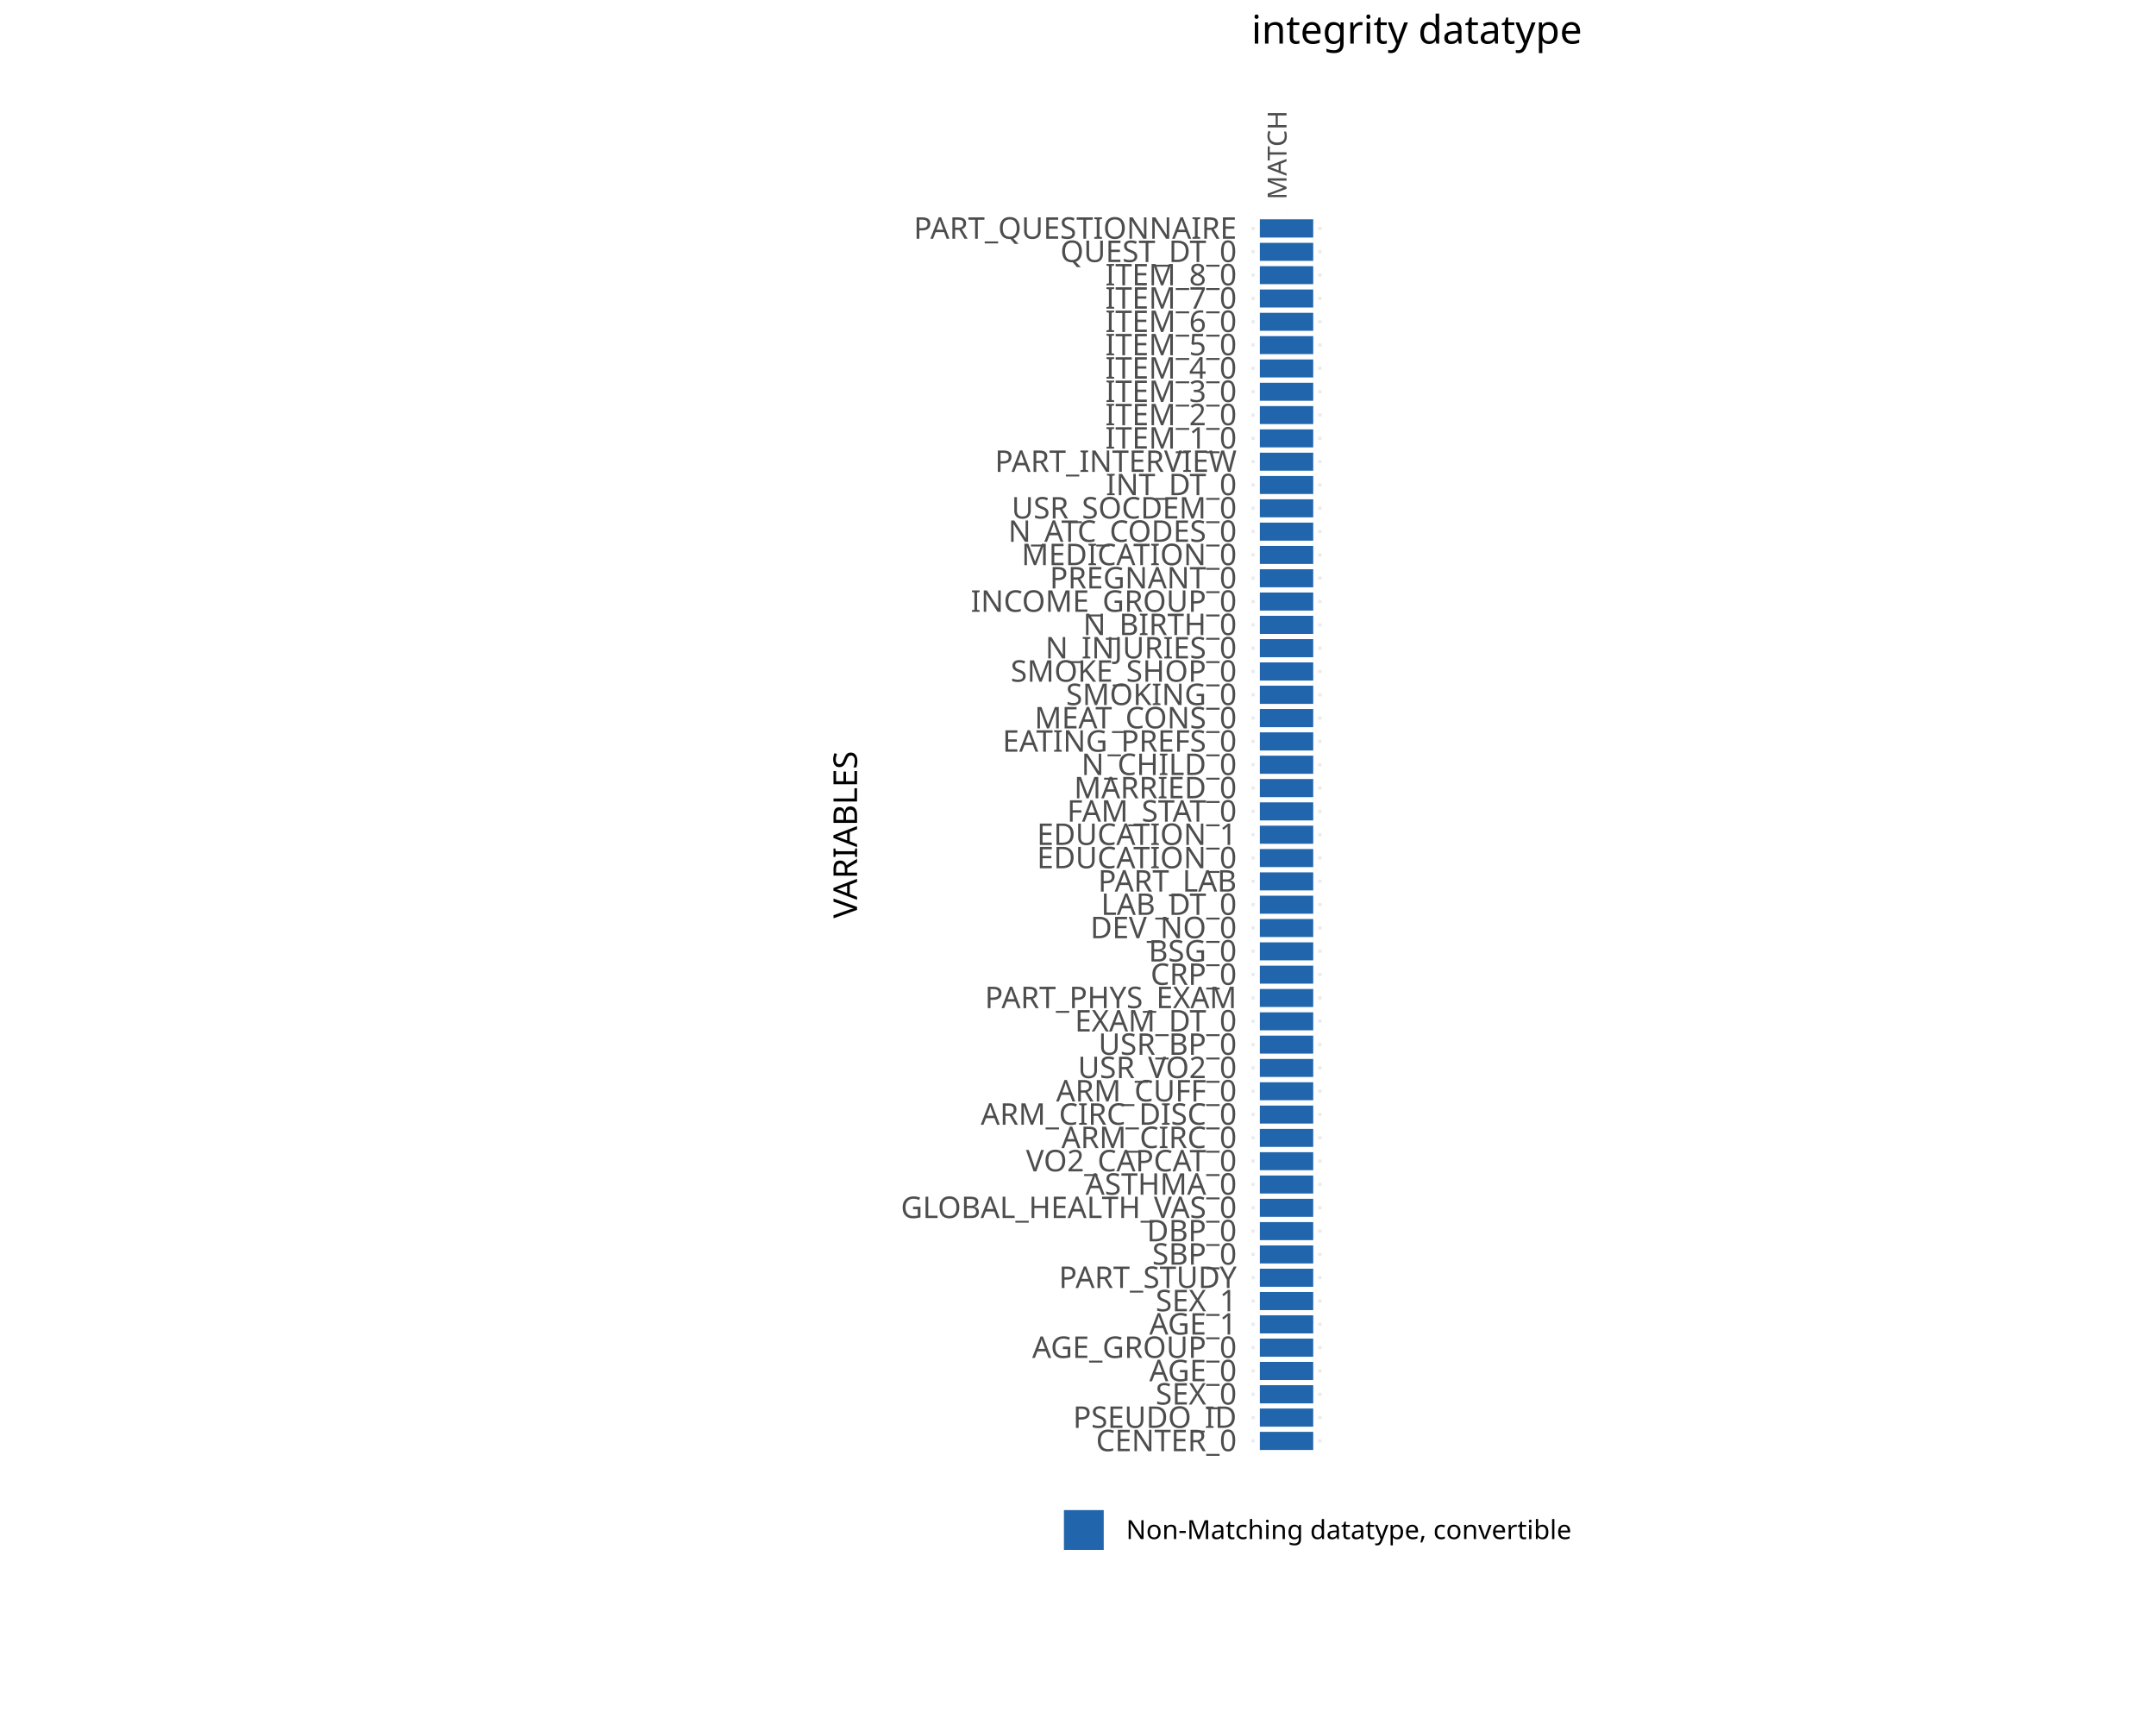
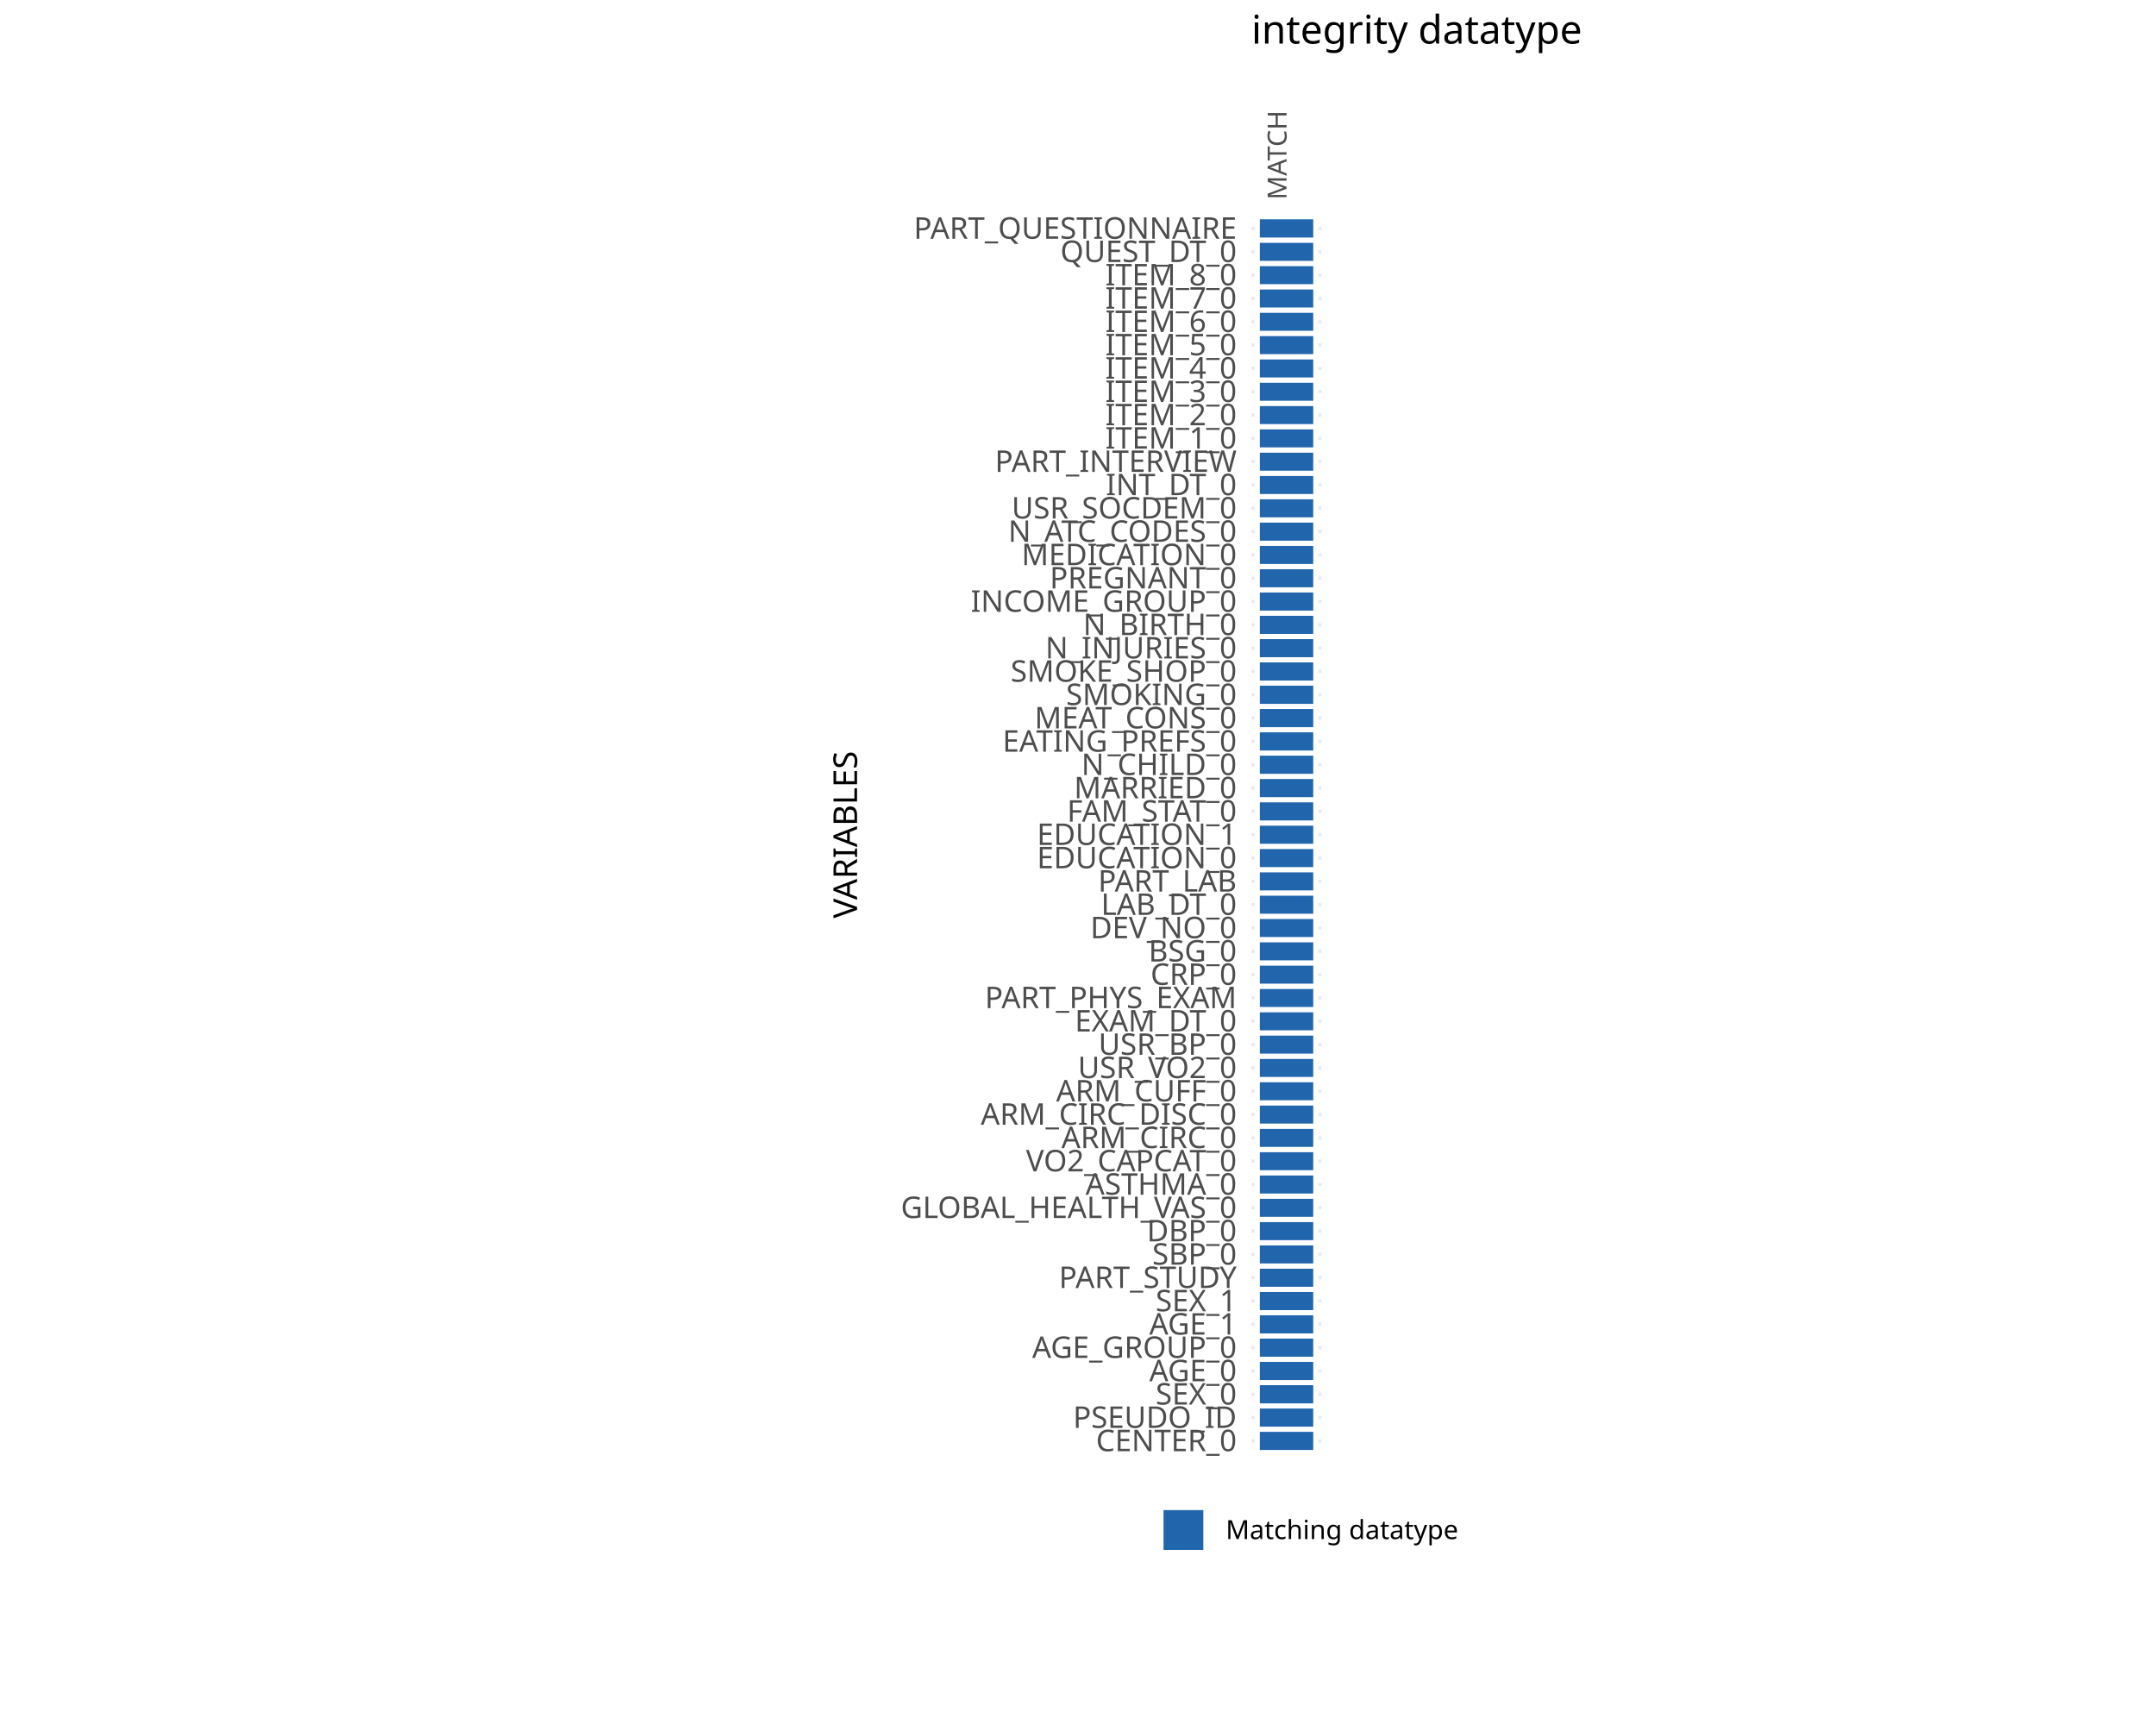
<svg xmlns="http://www.w3.org/2000/svg" class="svglite" data-engine-version="2.0" width="720.00pt" height="576.00pt" viewBox="0 0 720.00 576.00">
  <defs>
    <style type="text/css">
    .svglite line, .svglite polyline, .svglite polygon, .svglite path, .svglite rect, .svglite circle {
      fill: none;
      stroke: #000000;
      stroke-linecap: round;
      stroke-linejoin: round;
      stroke-miterlimit: 10.00;
    }
  </style>
  </defs>
  <rect width="100%" height="100%" style="stroke: none; fill: #FFFFFF;" />
  <defs>
    <clipPath id="cpMC4wMHw3MjAuMDB8MC4wMHw1NzYuMDA=">
      <rect x="0.00" y="0.00" width="720.00" height="576.00" />
    </clipPath>
  </defs>
  <g clip-path="url(#cpMC4wMHw3MjAuMDB8MC4wMHw1NzYuMDA=)">
</g>
  <defs>
    <clipPath id="cpMjczLjE2fDQ0Ni44NHwwLjAwfDU3Ni4wMA==">
      <rect x="273.16" y="0.00" width="173.69" height="576.00" />
    </clipPath>
  </defs>
  <g clip-path="url(#cpMjczLjE2fDQ0Ni44NHwwLjAwfDU3Ni4wMA==)">
</g>
  <g clip-path="url(#cpMC4wMHw3MjAuMDB8MC4wMHw1NzYuMDA=)">
</g>
  <defs>
    <clipPath id="cpNDE3LjkyfDQ0MS4zNnw3MS42MHw0ODUuODA=">
      <rect x="417.92" y="71.60" width="23.45" height="414.20" />
    </clipPath>
  </defs>
  <g clip-path="url(#cpNDE3LjkyfDQ0MS4zNnw3MS42MHw0ODUuODA=)">
    <polyline points="417.92,481.13 441.36,481.13 " style="stroke-width: 1.07; stroke: #EBEBEB; stroke-linecap: butt;" />
    <polyline points="417.92,473.35 441.36,473.35 " style="stroke-width: 1.07; stroke: #EBEBEB; stroke-linecap: butt;" />
    <polyline points="417.92,465.56 441.36,465.56 " style="stroke-width: 1.07; stroke: #EBEBEB; stroke-linecap: butt;" />
    <polyline points="417.92,457.78 441.36,457.78 " style="stroke-width: 1.07; stroke: #EBEBEB; stroke-linecap: butt;" />
    <polyline points="417.92,449.99 441.36,449.99 " style="stroke-width: 1.07; stroke: #EBEBEB; stroke-linecap: butt;" />
    <polyline points="417.92,442.20 441.36,442.20 " style="stroke-width: 1.07; stroke: #EBEBEB; stroke-linecap: butt;" />
    <polyline points="417.92,434.42 441.36,434.42 " style="stroke-width: 1.07; stroke: #EBEBEB; stroke-linecap: butt;" />
    <polyline points="417.92,426.63 441.36,426.63 " style="stroke-width: 1.07; stroke: #EBEBEB; stroke-linecap: butt;" />
    <polyline points="417.92,418.85 441.36,418.85 " style="stroke-width: 1.07; stroke: #EBEBEB; stroke-linecap: butt;" />
    <polyline points="417.92,411.06 441.36,411.06 " style="stroke-width: 1.07; stroke: #EBEBEB; stroke-linecap: butt;" />
    <polyline points="417.92,403.28 441.36,403.28 " style="stroke-width: 1.07; stroke: #EBEBEB; stroke-linecap: butt;" />
    <polyline points="417.92,395.49 441.36,395.49 " style="stroke-width: 1.07; stroke: #EBEBEB; stroke-linecap: butt;" />
    <polyline points="417.92,387.70 441.36,387.70 " style="stroke-width: 1.07; stroke: #EBEBEB; stroke-linecap: butt;" />
    <polyline points="417.92,379.92 441.36,379.92 " style="stroke-width: 1.07; stroke: #EBEBEB; stroke-linecap: butt;" />
    <polyline points="417.92,372.13 441.36,372.13 " style="stroke-width: 1.07; stroke: #EBEBEB; stroke-linecap: butt;" />
    <polyline points="417.92,364.35 441.36,364.35 " style="stroke-width: 1.07; stroke: #EBEBEB; stroke-linecap: butt;" />
    <polyline points="417.92,356.56 441.36,356.56 " style="stroke-width: 1.07; stroke: #EBEBEB; stroke-linecap: butt;" />
    <polyline points="417.92,348.78 441.36,348.78 " style="stroke-width: 1.07; stroke: #EBEBEB; stroke-linecap: butt;" />
    <polyline points="417.92,340.99 441.36,340.99 " style="stroke-width: 1.07; stroke: #EBEBEB; stroke-linecap: butt;" />
    <polyline points="417.92,333.20 441.36,333.20 " style="stroke-width: 1.07; stroke: #EBEBEB; stroke-linecap: butt;" />
    <polyline points="417.92,325.42 441.36,325.42 " style="stroke-width: 1.07; stroke: #EBEBEB; stroke-linecap: butt;" />
    <polyline points="417.92,317.63 441.36,317.63 " style="stroke-width: 1.07; stroke: #EBEBEB; stroke-linecap: butt;" />
    <polyline points="417.92,309.85 441.36,309.85 " style="stroke-width: 1.07; stroke: #EBEBEB; stroke-linecap: butt;" />
    <polyline points="417.92,302.06 441.36,302.06 " style="stroke-width: 1.07; stroke: #EBEBEB; stroke-linecap: butt;" />
    <polyline points="417.92,294.27 441.36,294.27 " style="stroke-width: 1.07; stroke: #EBEBEB; stroke-linecap: butt;" />
    <polyline points="417.92,286.49 441.36,286.49 " style="stroke-width: 1.07; stroke: #EBEBEB; stroke-linecap: butt;" />
    <polyline points="417.92,278.70 441.36,278.70 " style="stroke-width: 1.07; stroke: #EBEBEB; stroke-linecap: butt;" />
    <polyline points="417.92,270.92 441.36,270.92 " style="stroke-width: 1.07; stroke: #EBEBEB; stroke-linecap: butt;" />
    <polyline points="417.92,263.13 441.36,263.13 " style="stroke-width: 1.07; stroke: #EBEBEB; stroke-linecap: butt;" />
    <polyline points="417.92,255.35 441.36,255.35 " style="stroke-width: 1.07; stroke: #EBEBEB; stroke-linecap: butt;" />
    <polyline points="417.92,247.56 441.36,247.56 " style="stroke-width: 1.07; stroke: #EBEBEB; stroke-linecap: butt;" />
    <polyline points="417.92,239.77 441.36,239.77 " style="stroke-width: 1.07; stroke: #EBEBEB; stroke-linecap: butt;" />
    <polyline points="417.92,231.99 441.36,231.99 " style="stroke-width: 1.07; stroke: #EBEBEB; stroke-linecap: butt;" />
    <polyline points="417.92,224.20 441.36,224.20 " style="stroke-width: 1.07; stroke: #EBEBEB; stroke-linecap: butt;" />
    <polyline points="417.92,216.42 441.36,216.42 " style="stroke-width: 1.07; stroke: #EBEBEB; stroke-linecap: butt;" />
    <polyline points="417.92,208.63 441.36,208.63 " style="stroke-width: 1.07; stroke: #EBEBEB; stroke-linecap: butt;" />
    <polyline points="417.92,200.85 441.36,200.85 " style="stroke-width: 1.07; stroke: #EBEBEB; stroke-linecap: butt;" />
    <polyline points="417.92,193.06 441.36,193.06 " style="stroke-width: 1.07; stroke: #EBEBEB; stroke-linecap: butt;" />
    <polyline points="417.92,185.27 441.36,185.27 " style="stroke-width: 1.07; stroke: #EBEBEB; stroke-linecap: butt;" />
    <polyline points="417.92,177.49 441.36,177.49 " style="stroke-width: 1.07; stroke: #EBEBEB; stroke-linecap: butt;" />
    <polyline points="417.92,169.70 441.36,169.70 " style="stroke-width: 1.07; stroke: #EBEBEB; stroke-linecap: butt;" />
    <polyline points="417.92,161.92 441.36,161.92 " style="stroke-width: 1.07; stroke: #EBEBEB; stroke-linecap: butt;" />
    <polyline points="417.92,154.13 441.36,154.13 " style="stroke-width: 1.07; stroke: #EBEBEB; stroke-linecap: butt;" />
    <polyline points="417.92,146.35 441.36,146.35 " style="stroke-width: 1.07; stroke: #EBEBEB; stroke-linecap: butt;" />
    <polyline points="417.92,138.56 441.36,138.56 " style="stroke-width: 1.07; stroke: #EBEBEB; stroke-linecap: butt;" />
    <polyline points="417.92,130.77 441.36,130.77 " style="stroke-width: 1.07; stroke: #EBEBEB; stroke-linecap: butt;" />
    <polyline points="417.92,122.99 441.36,122.99 " style="stroke-width: 1.07; stroke: #EBEBEB; stroke-linecap: butt;" />
    <polyline points="417.92,115.20 441.36,115.20 " style="stroke-width: 1.07; stroke: #EBEBEB; stroke-linecap: butt;" />
    <polyline points="417.92,107.42 441.36,107.42 " style="stroke-width: 1.07; stroke: #EBEBEB; stroke-linecap: butt;" />
    <polyline points="417.92,99.63 441.36,99.63 " style="stroke-width: 1.07; stroke: #EBEBEB; stroke-linecap: butt;" />
    <polyline points="417.92,91.85 441.36,91.85 " style="stroke-width: 1.07; stroke: #EBEBEB; stroke-linecap: butt;" />
    <polyline points="417.92,84.06 441.36,84.06 " style="stroke-width: 1.07; stroke: #EBEBEB; stroke-linecap: butt;" />
    <polyline points="417.92,76.27 441.36,76.27 " style="stroke-width: 1.07; stroke: #EBEBEB; stroke-linecap: butt;" />
    <polyline points="429.64,485.80 429.64,71.60 " style="stroke-width: 1.07; stroke: #EBEBEB; stroke-linecap: butt;" />
    <rect x="419.87" y="477.24" width="19.54" height="7.79" style="stroke-width: 1.71; stroke: #FFFFFF; stroke-linecap: butt; stroke-linejoin: miter; fill: #2166AC;" />
    <rect x="419.87" y="469.45" width="19.54" height="7.79" style="stroke-width: 1.71; stroke: #FFFFFF; stroke-linecap: butt; stroke-linejoin: miter; fill: #2166AC;" />
    <rect x="419.87" y="461.67" width="19.54" height="7.79" style="stroke-width: 1.71; stroke: #FFFFFF; stroke-linecap: butt; stroke-linejoin: miter; fill: #2166AC;" />
    <rect x="419.87" y="453.88" width="19.54" height="7.79" style="stroke-width: 1.71; stroke: #FFFFFF; stroke-linecap: butt; stroke-linejoin: miter; fill: #2166AC;" />
    <rect x="419.87" y="446.10" width="19.54" height="7.79" style="stroke-width: 1.71; stroke: #FFFFFF; stroke-linecap: butt; stroke-linejoin: miter; fill: #2166AC;" />
    <rect x="419.87" y="438.31" width="19.54" height="7.79" style="stroke-width: 1.71; stroke: #FFFFFF; stroke-linecap: butt; stroke-linejoin: miter; fill: #2166AC;" />
    <rect x="419.87" y="430.53" width="19.54" height="7.79" style="stroke-width: 1.71; stroke: #FFFFFF; stroke-linecap: butt; stroke-linejoin: miter; fill: #2166AC;" />
    <rect x="419.87" y="422.74" width="19.54" height="7.79" style="stroke-width: 1.71; stroke: #FFFFFF; stroke-linecap: butt; stroke-linejoin: miter; fill: #2166AC;" />
    <rect x="419.87" y="414.95" width="19.54" height="7.79" style="stroke-width: 1.71; stroke: #FFFFFF; stroke-linecap: butt; stroke-linejoin: miter; fill: #2166AC;" />
    <rect x="419.87" y="407.17" width="19.54" height="7.79" style="stroke-width: 1.71; stroke: #FFFFFF; stroke-linecap: butt; stroke-linejoin: miter; fill: #2166AC;" />
    <rect x="419.87" y="399.38" width="19.54" height="7.79" style="stroke-width: 1.71; stroke: #FFFFFF; stroke-linecap: butt; stroke-linejoin: miter; fill: #2166AC;" />
    <rect x="419.87" y="391.60" width="19.54" height="7.79" style="stroke-width: 1.71; stroke: #FFFFFF; stroke-linecap: butt; stroke-linejoin: miter; fill: #2166AC;" />
    <rect x="419.87" y="383.81" width="19.54" height="7.79" style="stroke-width: 1.71; stroke: #FFFFFF; stroke-linecap: butt; stroke-linejoin: miter; fill: #2166AC;" />
    <rect x="419.87" y="376.03" width="19.54" height="7.79" style="stroke-width: 1.71; stroke: #FFFFFF; stroke-linecap: butt; stroke-linejoin: miter; fill: #2166AC;" />
    <rect x="419.87" y="368.24" width="19.54" height="7.79" style="stroke-width: 1.71; stroke: #FFFFFF; stroke-linecap: butt; stroke-linejoin: miter; fill: #2166AC;" />
    <rect x="419.87" y="360.45" width="19.54" height="7.79" style="stroke-width: 1.71; stroke: #FFFFFF; stroke-linecap: butt; stroke-linejoin: miter; fill: #2166AC;" />
    <rect x="419.87" y="352.67" width="19.54" height="7.79" style="stroke-width: 1.71; stroke: #FFFFFF; stroke-linecap: butt; stroke-linejoin: miter; fill: #2166AC;" />
    <rect x="419.87" y="344.88" width="19.54" height="7.79" style="stroke-width: 1.71; stroke: #FFFFFF; stroke-linecap: butt; stroke-linejoin: miter; fill: #2166AC;" />
    <rect x="419.87" y="337.10" width="19.54" height="7.79" style="stroke-width: 1.71; stroke: #FFFFFF; stroke-linecap: butt; stroke-linejoin: miter; fill: #2166AC;" />
    <rect x="419.87" y="329.31" width="19.54" height="7.79" style="stroke-width: 1.71; stroke: #FFFFFF; stroke-linecap: butt; stroke-linejoin: miter; fill: #2166AC;" />
    <rect x="419.87" y="321.52" width="19.54" height="7.79" style="stroke-width: 1.71; stroke: #FFFFFF; stroke-linecap: butt; stroke-linejoin: miter; fill: #2166AC;" />
    <rect x="419.87" y="313.74" width="19.54" height="7.79" style="stroke-width: 1.71; stroke: #FFFFFF; stroke-linecap: butt; stroke-linejoin: miter; fill: #2166AC;" />
    <rect x="419.87" y="305.95" width="19.54" height="7.79" style="stroke-width: 1.71; stroke: #FFFFFF; stroke-linecap: butt; stroke-linejoin: miter; fill: #2166AC;" />
    <rect x="419.87" y="298.17" width="19.54" height="7.79" style="stroke-width: 1.71; stroke: #FFFFFF; stroke-linecap: butt; stroke-linejoin: miter; fill: #2166AC;" />
    <rect x="419.87" y="290.38" width="19.54" height="7.79" style="stroke-width: 1.71; stroke: #FFFFFF; stroke-linecap: butt; stroke-linejoin: miter; fill: #2166AC;" />
    <rect x="419.87" y="282.60" width="19.54" height="7.79" style="stroke-width: 1.71; stroke: #FFFFFF; stroke-linecap: butt; stroke-linejoin: miter; fill: #2166AC;" />
    <rect x="419.87" y="274.81" width="19.54" height="7.79" style="stroke-width: 1.71; stroke: #FFFFFF; stroke-linecap: butt; stroke-linejoin: miter; fill: #2166AC;" />
    <rect x="419.87" y="267.02" width="19.54" height="7.79" style="stroke-width: 1.71; stroke: #FFFFFF; stroke-linecap: butt; stroke-linejoin: miter; fill: #2166AC;" />
    <rect x="419.87" y="259.24" width="19.54" height="7.79" style="stroke-width: 1.71; stroke: #FFFFFF; stroke-linecap: butt; stroke-linejoin: miter; fill: #2166AC;" />
    <rect x="419.87" y="251.45" width="19.54" height="7.79" style="stroke-width: 1.71; stroke: #FFFFFF; stroke-linecap: butt; stroke-linejoin: miter; fill: #2166AC;" />
    <rect x="419.87" y="243.67" width="19.54" height="7.79" style="stroke-width: 1.71; stroke: #FFFFFF; stroke-linecap: butt; stroke-linejoin: miter; fill: #2166AC;" />
    <rect x="419.87" y="235.88" width="19.54" height="7.79" style="stroke-width: 1.71; stroke: #FFFFFF; stroke-linecap: butt; stroke-linejoin: miter; fill: #2166AC;" />
    <rect x="419.87" y="228.10" width="19.54" height="7.79" style="stroke-width: 1.71; stroke: #FFFFFF; stroke-linecap: butt; stroke-linejoin: miter; fill: #2166AC;" />
    <rect x="419.87" y="220.31" width="19.54" height="7.79" style="stroke-width: 1.71; stroke: #FFFFFF; stroke-linecap: butt; stroke-linejoin: miter; fill: #2166AC;" />
    <rect x="419.87" y="212.52" width="19.54" height="7.79" style="stroke-width: 1.71; stroke: #FFFFFF; stroke-linecap: butt; stroke-linejoin: miter; fill: #2166AC;" />
    <rect x="419.87" y="204.74" width="19.54" height="7.79" style="stroke-width: 1.71; stroke: #FFFFFF; stroke-linecap: butt; stroke-linejoin: miter; fill: #2166AC;" />
    <rect x="419.87" y="196.95" width="19.54" height="7.79" style="stroke-width: 1.71; stroke: #FFFFFF; stroke-linecap: butt; stroke-linejoin: miter; fill: #2166AC;" />
    <rect x="419.87" y="189.17" width="19.54" height="7.79" style="stroke-width: 1.71; stroke: #FFFFFF; stroke-linecap: butt; stroke-linejoin: miter; fill: #2166AC;" />
    <rect x="419.87" y="181.38" width="19.54" height="7.79" style="stroke-width: 1.71; stroke: #FFFFFF; stroke-linecap: butt; stroke-linejoin: miter; fill: #2166AC;" />
    <rect x="419.87" y="173.60" width="19.54" height="7.79" style="stroke-width: 1.71; stroke: #FFFFFF; stroke-linecap: butt; stroke-linejoin: miter; fill: #2166AC;" />
    <rect x="419.87" y="165.81" width="19.54" height="7.79" style="stroke-width: 1.71; stroke: #FFFFFF; stroke-linecap: butt; stroke-linejoin: miter; fill: #2166AC;" />
    <rect x="419.87" y="158.02" width="19.54" height="7.79" style="stroke-width: 1.71; stroke: #FFFFFF; stroke-linecap: butt; stroke-linejoin: miter; fill: #2166AC;" />
    <rect x="419.87" y="150.24" width="19.54" height="7.79" style="stroke-width: 1.71; stroke: #FFFFFF; stroke-linecap: butt; stroke-linejoin: miter; fill: #2166AC;" />
    <rect x="419.87" y="142.45" width="19.54" height="7.79" style="stroke-width: 1.71; stroke: #FFFFFF; stroke-linecap: butt; stroke-linejoin: miter; fill: #2166AC;" />
    <rect x="419.87" y="134.67" width="19.54" height="7.79" style="stroke-width: 1.71; stroke: #FFFFFF; stroke-linecap: butt; stroke-linejoin: miter; fill: #2166AC;" />
    <rect x="419.87" y="126.88" width="19.54" height="7.79" style="stroke-width: 1.71; stroke: #FFFFFF; stroke-linecap: butt; stroke-linejoin: miter; fill: #2166AC;" />
    <rect x="419.87" y="119.10" width="19.54" height="7.79" style="stroke-width: 1.71; stroke: #FFFFFF; stroke-linecap: butt; stroke-linejoin: miter; fill: #2166AC;" />
    <rect x="419.87" y="111.31" width="19.54" height="7.79" style="stroke-width: 1.71; stroke: #FFFFFF; stroke-linecap: butt; stroke-linejoin: miter; fill: #2166AC;" />
    <rect x="419.87" y="103.52" width="19.54" height="7.79" style="stroke-width: 1.71; stroke: #FFFFFF; stroke-linecap: butt; stroke-linejoin: miter; fill: #2166AC;" />
    <rect x="419.87" y="95.74" width="19.54" height="7.79" style="stroke-width: 1.71; stroke: #FFFFFF; stroke-linecap: butt; stroke-linejoin: miter; fill: #2166AC;" />
    <rect x="419.87" y="87.95" width="19.54" height="7.79" style="stroke-width: 1.71; stroke: #FFFFFF; stroke-linecap: butt; stroke-linejoin: miter; fill: #2166AC;" />
    <rect x="419.87" y="80.17" width="19.54" height="7.79" style="stroke-width: 1.71; stroke: #FFFFFF; stroke-linecap: butt; stroke-linejoin: miter; fill: #2166AC;" />
    <rect x="419.87" y="72.38" width="19.54" height="7.79" style="stroke-width: 1.71; stroke: #FFFFFF; stroke-linecap: butt; stroke-linejoin: miter; fill: #2166AC;" />
  </g>
  <g clip-path="url(#cpMC4wMHw3MjAuMDB8MC4wMHw1NzYuMDA=)">
    <text transform="translate(429.64,66.67) rotate(-90)" style="font-size: 8.80px; fill: #4D4D4D; font-family: sans;" textLength="31.29px" lengthAdjust="spacingAndGlyphs">MATCH</text>
    <text x="412.99" y="484.57" text-anchor="end" style="font-size: 10.00px; fill: #4D4D4D; font-family: sans;" textLength="52.25px" lengthAdjust="spacingAndGlyphs">CENTER_0</text>
    <text x="412.99" y="476.79" text-anchor="end" style="font-size: 10.00px; fill: #4D4D4D; font-family: sans;" textLength="57.81px" lengthAdjust="spacingAndGlyphs">PSEUDO_ID</text>
    <text x="412.99" y="469.00" text-anchor="end" style="font-size: 10.00px; fill: #4D4D4D; font-family: sans;" textLength="31.14px" lengthAdjust="spacingAndGlyphs">SEX_0</text>
    <text x="412.99" y="461.22" text-anchor="end" style="font-size: 10.00px; fill: #4D4D4D; font-family: sans;" textLength="32.25px" lengthAdjust="spacingAndGlyphs">AGE_0</text>
    <text x="412.99" y="453.43" text-anchor="end" style="font-size: 10.00px; fill: #4D4D4D; font-family: sans;" textLength="74.50px" lengthAdjust="spacingAndGlyphs">AGE_GROUP_0</text>
    <text x="412.99" y="445.64" text-anchor="end" style="font-size: 10.00px; fill: #4D4D4D; font-family: sans;" textLength="32.25px" lengthAdjust="spacingAndGlyphs">AGE_1</text>
    <text x="412.99" y="437.86" text-anchor="end" style="font-size: 10.00px; fill: #4D4D4D; font-family: sans;" textLength="31.14px" lengthAdjust="spacingAndGlyphs">SEX_1</text>
    <text x="412.99" y="430.07" text-anchor="end" style="font-size: 10.00px; fill: #4D4D4D; font-family: sans;" textLength="66.14px" lengthAdjust="spacingAndGlyphs">PART_STUDY</text>
    <text x="412.99" y="422.29" text-anchor="end" style="font-size: 10.00px; fill: #4D4D4D; font-family: sans;" textLength="31.14px" lengthAdjust="spacingAndGlyphs">SBP_0</text>
    <text x="412.99" y="414.50" text-anchor="end" style="font-size: 10.00px; fill: #4D4D4D; font-family: sans;" textLength="31.69px" lengthAdjust="spacingAndGlyphs">DBP_0</text>
    <text x="412.99" y="406.72" text-anchor="end" style="font-size: 10.00px; fill: #4D4D4D; font-family: sans;" textLength="121.76px" lengthAdjust="spacingAndGlyphs">GLOBAL_HEALTH_VAS_0</text>
    <text x="412.99" y="398.93" text-anchor="end" style="font-size: 10.00px; fill: #4D4D4D; font-family: sans;" textLength="52.81px" lengthAdjust="spacingAndGlyphs">ASTHMA_0</text>
    <text x="412.99" y="391.14" text-anchor="end" style="font-size: 10.00px; fill: #4D4D4D; font-family: sans;" textLength="77.27px" lengthAdjust="spacingAndGlyphs">VO2_CAPCAT_0</text>
    <text x="412.99" y="383.36" text-anchor="end" style="font-size: 10.00px; fill: #4D4D4D; font-family: sans;" textLength="63.37px" lengthAdjust="spacingAndGlyphs">ARM_CIRC_0</text>
    <text x="412.99" y="375.57" text-anchor="end" style="font-size: 10.00px; fill: #4D4D4D; font-family: sans;" textLength="92.83px" lengthAdjust="spacingAndGlyphs">ARM_CIRC_DISC_0</text>
    <text x="412.99" y="367.79" text-anchor="end" style="font-size: 10.00px; fill: #4D4D4D; font-family: sans;" textLength="65.58px" lengthAdjust="spacingAndGlyphs">ARM_CUFF_0</text>
    <text x="412.99" y="360.00" text-anchor="end" style="font-size: 10.00px; fill: #4D4D4D; font-family: sans;" textLength="57.82px" lengthAdjust="spacingAndGlyphs">USR_VO2_0</text>
    <text x="412.99" y="352.22" text-anchor="end" style="font-size: 10.00px; fill: #4D4D4D; font-family: sans;" textLength="51.15px" lengthAdjust="spacingAndGlyphs">USR_BP_0</text>
    <text x="412.99" y="344.43" text-anchor="end" style="font-size: 10.00px; fill: #4D4D4D; font-family: sans;" textLength="58.37px" lengthAdjust="spacingAndGlyphs">EXAM_DT_0</text>
    <text x="412.99" y="336.64" text-anchor="end" style="font-size: 10.00px; fill: #4D4D4D; font-family: sans;" textLength="93.39px" lengthAdjust="spacingAndGlyphs">PART_PHYS_EXAM</text>
    <text x="412.99" y="328.86" text-anchor="end" style="font-size: 10.00px; fill: #4D4D4D; font-family: sans;" textLength="32.24px" lengthAdjust="spacingAndGlyphs">CRP_0</text>
    <text x="412.99" y="321.07" text-anchor="end" style="font-size: 10.00px; fill: #4D4D4D; font-family: sans;" textLength="32.25px" lengthAdjust="spacingAndGlyphs">BSG_0</text>
    <text x="412.99" y="313.29" text-anchor="end" style="font-size: 10.00px; fill: #4D4D4D; font-family: sans;" textLength="52.26px" lengthAdjust="spacingAndGlyphs">DEV_NO_0</text>
    <text x="412.99" y="305.50" text-anchor="end" style="font-size: 10.00px; fill: #4D4D4D; font-family: sans;" textLength="48.92px" lengthAdjust="spacingAndGlyphs">LAB_DT_0</text>
    <text x="412.99" y="297.72" text-anchor="end" style="font-size: 10.00px; fill: #4D4D4D; font-family: sans;" textLength="51.14px" lengthAdjust="spacingAndGlyphs">PART_LAB</text>
    <text x="412.99" y="289.93" text-anchor="end" style="font-size: 10.00px; fill: #4D4D4D; font-family: sans;" textLength="70.03px" lengthAdjust="spacingAndGlyphs">EDUCATION_0</text>
    <text x="412.99" y="282.14" text-anchor="end" style="font-size: 10.00px; fill: #4D4D4D; font-family: sans;" textLength="70.03px" lengthAdjust="spacingAndGlyphs">EDUCATION_1</text>
    <text x="412.99" y="274.36" text-anchor="end" style="font-size: 10.00px; fill: #4D4D4D; font-family: sans;" textLength="63.36px" lengthAdjust="spacingAndGlyphs">FAM_STAT_0</text>
    <text x="412.99" y="266.57" text-anchor="end" style="font-size: 10.00px; fill: #4D4D4D; font-family: sans;" textLength="57.25px" lengthAdjust="spacingAndGlyphs">MARRIED_0</text>
    <text x="412.99" y="258.79" text-anchor="end" style="font-size: 10.00px; fill: #4D4D4D; font-family: sans;" textLength="53.92px" lengthAdjust="spacingAndGlyphs">N_CHILD_0</text>
    <text x="412.99" y="251.00" text-anchor="end" style="font-size: 10.00px; fill: #4D4D4D; font-family: sans;" textLength="87.27px" lengthAdjust="spacingAndGlyphs">EATING_PREFS_0</text>
    <text x="412.99" y="243.22" text-anchor="end" style="font-size: 10.00px; fill: #4D4D4D; font-family: sans;" textLength="73.37px" lengthAdjust="spacingAndGlyphs">MEAT_CONS_0</text>
    <text x="412.99" y="235.43" text-anchor="end" style="font-size: 10.00px; fill: #4D4D4D; font-family: sans;" textLength="58.37px" lengthAdjust="spacingAndGlyphs">SMOKING_0</text>
    <text x="412.99" y="227.64" text-anchor="end" style="font-size: 10.00px; fill: #4D4D4D; font-family: sans;" textLength="81.17px" lengthAdjust="spacingAndGlyphs">SMOKE_SHOP_0</text>
    <text x="412.99" y="219.86" text-anchor="end" style="font-size: 10.00px; fill: #4D4D4D; font-family: sans;" textLength="69.49px" lengthAdjust="spacingAndGlyphs">N_INJURIES_0</text>
    <text x="412.99" y="212.07" text-anchor="end" style="font-size: 10.00px; fill: #4D4D4D; font-family: sans;" textLength="53.92px" lengthAdjust="spacingAndGlyphs">N_BIRTH_0</text>
    <text x="412.99" y="204.29" text-anchor="end" style="font-size: 10.00px; fill: #4D4D4D; font-family: sans;" textLength="93.38px" lengthAdjust="spacingAndGlyphs">INCOME_GROUP_0</text>
    <text x="412.99" y="196.50" text-anchor="end" style="font-size: 10.00px; fill: #4D4D4D; font-family: sans;" textLength="66.70px" lengthAdjust="spacingAndGlyphs">PREGNANT_0</text>
    <text x="412.99" y="188.72" text-anchor="end" style="font-size: 10.00px; fill: #4D4D4D; font-family: sans;" textLength="73.92px" lengthAdjust="spacingAndGlyphs">MEDICATION_0</text>
    <text x="412.99" y="180.93" text-anchor="end" style="font-size: 10.00px; fill: #4D4D4D; font-family: sans;" textLength="85.05px" lengthAdjust="spacingAndGlyphs">N_ATC_CODES_0</text>
    <text x="412.99" y="173.14" text-anchor="end" style="font-size: 10.00px; fill: #4D4D4D; font-family: sans;" textLength="81.71px" lengthAdjust="spacingAndGlyphs">USR_SOCDEM_0</text>
    <text x="412.99" y="165.36" text-anchor="end" style="font-size: 10.00px; fill: #4D4D4D; font-family: sans;" textLength="46.13px" lengthAdjust="spacingAndGlyphs">INT_DT_0</text>
    <text x="412.99" y="157.57" text-anchor="end" style="font-size: 10.00px; fill: #4D4D4D; font-family: sans;" textLength="87.80px" lengthAdjust="spacingAndGlyphs">PART_INTERVIEW</text>
    <text x="412.99" y="149.79" text-anchor="end" style="font-size: 10.00px; fill: #4D4D4D; font-family: sans;" textLength="46.14px" lengthAdjust="spacingAndGlyphs">ITEM_1_0</text>
    <text x="412.99" y="142.00" text-anchor="end" style="font-size: 10.00px; fill: #4D4D4D; font-family: sans;" textLength="46.14px" lengthAdjust="spacingAndGlyphs">ITEM_2_0</text>
    <text x="412.99" y="134.22" text-anchor="end" style="font-size: 10.00px; fill: #4D4D4D; font-family: sans;" textLength="46.14px" lengthAdjust="spacingAndGlyphs">ITEM_3_0</text>
    <text x="412.99" y="126.43" text-anchor="end" style="font-size: 10.00px; fill: #4D4D4D; font-family: sans;" textLength="46.14px" lengthAdjust="spacingAndGlyphs">ITEM_4_0</text>
    <text x="412.99" y="118.64" text-anchor="end" style="font-size: 10.00px; fill: #4D4D4D; font-family: sans;" textLength="46.14px" lengthAdjust="spacingAndGlyphs">ITEM_5_0</text>
    <text x="412.99" y="110.86" text-anchor="end" style="font-size: 10.00px; fill: #4D4D4D; font-family: sans;" textLength="46.14px" lengthAdjust="spacingAndGlyphs">ITEM_6_0</text>
    <text x="412.99" y="103.07" text-anchor="end" style="font-size: 10.00px; fill: #4D4D4D; font-family: sans;" textLength="46.14px" lengthAdjust="spacingAndGlyphs">ITEM_7_0</text>
    <text x="412.99" y="95.29" text-anchor="end" style="font-size: 10.00px; fill: #4D4D4D; font-family: sans;" textLength="46.14px" lengthAdjust="spacingAndGlyphs">ITEM_8_0</text>
    <text x="412.99" y="87.50" text-anchor="end" style="font-size: 10.00px; fill: #4D4D4D; font-family: sans;" textLength="64.48px" lengthAdjust="spacingAndGlyphs">QUEST_DT_0</text>
    <text x="412.99" y="79.72" text-anchor="end" style="font-size: 10.00px; fill: #4D4D4D; font-family: sans;" textLength="115.05px" lengthAdjust="spacingAndGlyphs">PART_QUESTIONNAIRE</text>
    <text transform="translate(286.21,278.70) rotate(-90)" text-anchor="middle" style="font-size: 11.00px; font-family: sans;" textLength="61.16px" lengthAdjust="spacingAndGlyphs">VARIABLES</text>
-     <text x="344.77" y="537.43" style="font-size: 11.00px; font-family: sans;" textLength="3.06px" lengthAdjust="spacingAndGlyphs"> </text>
-     <rect x="354.44" y="503.38" width="15.01" height="15.01" style="stroke-width: 1.71; stroke: #FFFFFF; stroke-linecap: butt; stroke-linejoin: miter; fill: #2166AC;" />
-     <text x="376.06" y="513.91" style="font-size: 8.80px; font-family: sans;" textLength="138.45px" lengthAdjust="spacingAndGlyphs">Non-Matching datatype, convertible</text>
+     <text x="378.03" y="537.43" style="font-size: 11.00px; font-family: sans;" textLength="3.06px" lengthAdjust="spacingAndGlyphs"> </text>
+     <rect x="387.70" y="503.38" width="15.01" height="15.01" style="stroke-width: 1.71; stroke: #FFFFFF; stroke-linecap: butt; stroke-linejoin: miter; fill: #2166AC;" />
+     <text x="409.33" y="513.91" style="font-size: 8.80px; font-family: sans;" textLength="71.92px" lengthAdjust="spacingAndGlyphs">Matching datatype</text>
    <text x="417.92" y="14.56" style="font-size: 13.20px; font-family: sans;" textLength="100.54px" lengthAdjust="spacingAndGlyphs">integrity datatype</text>
  </g>
</svg>
